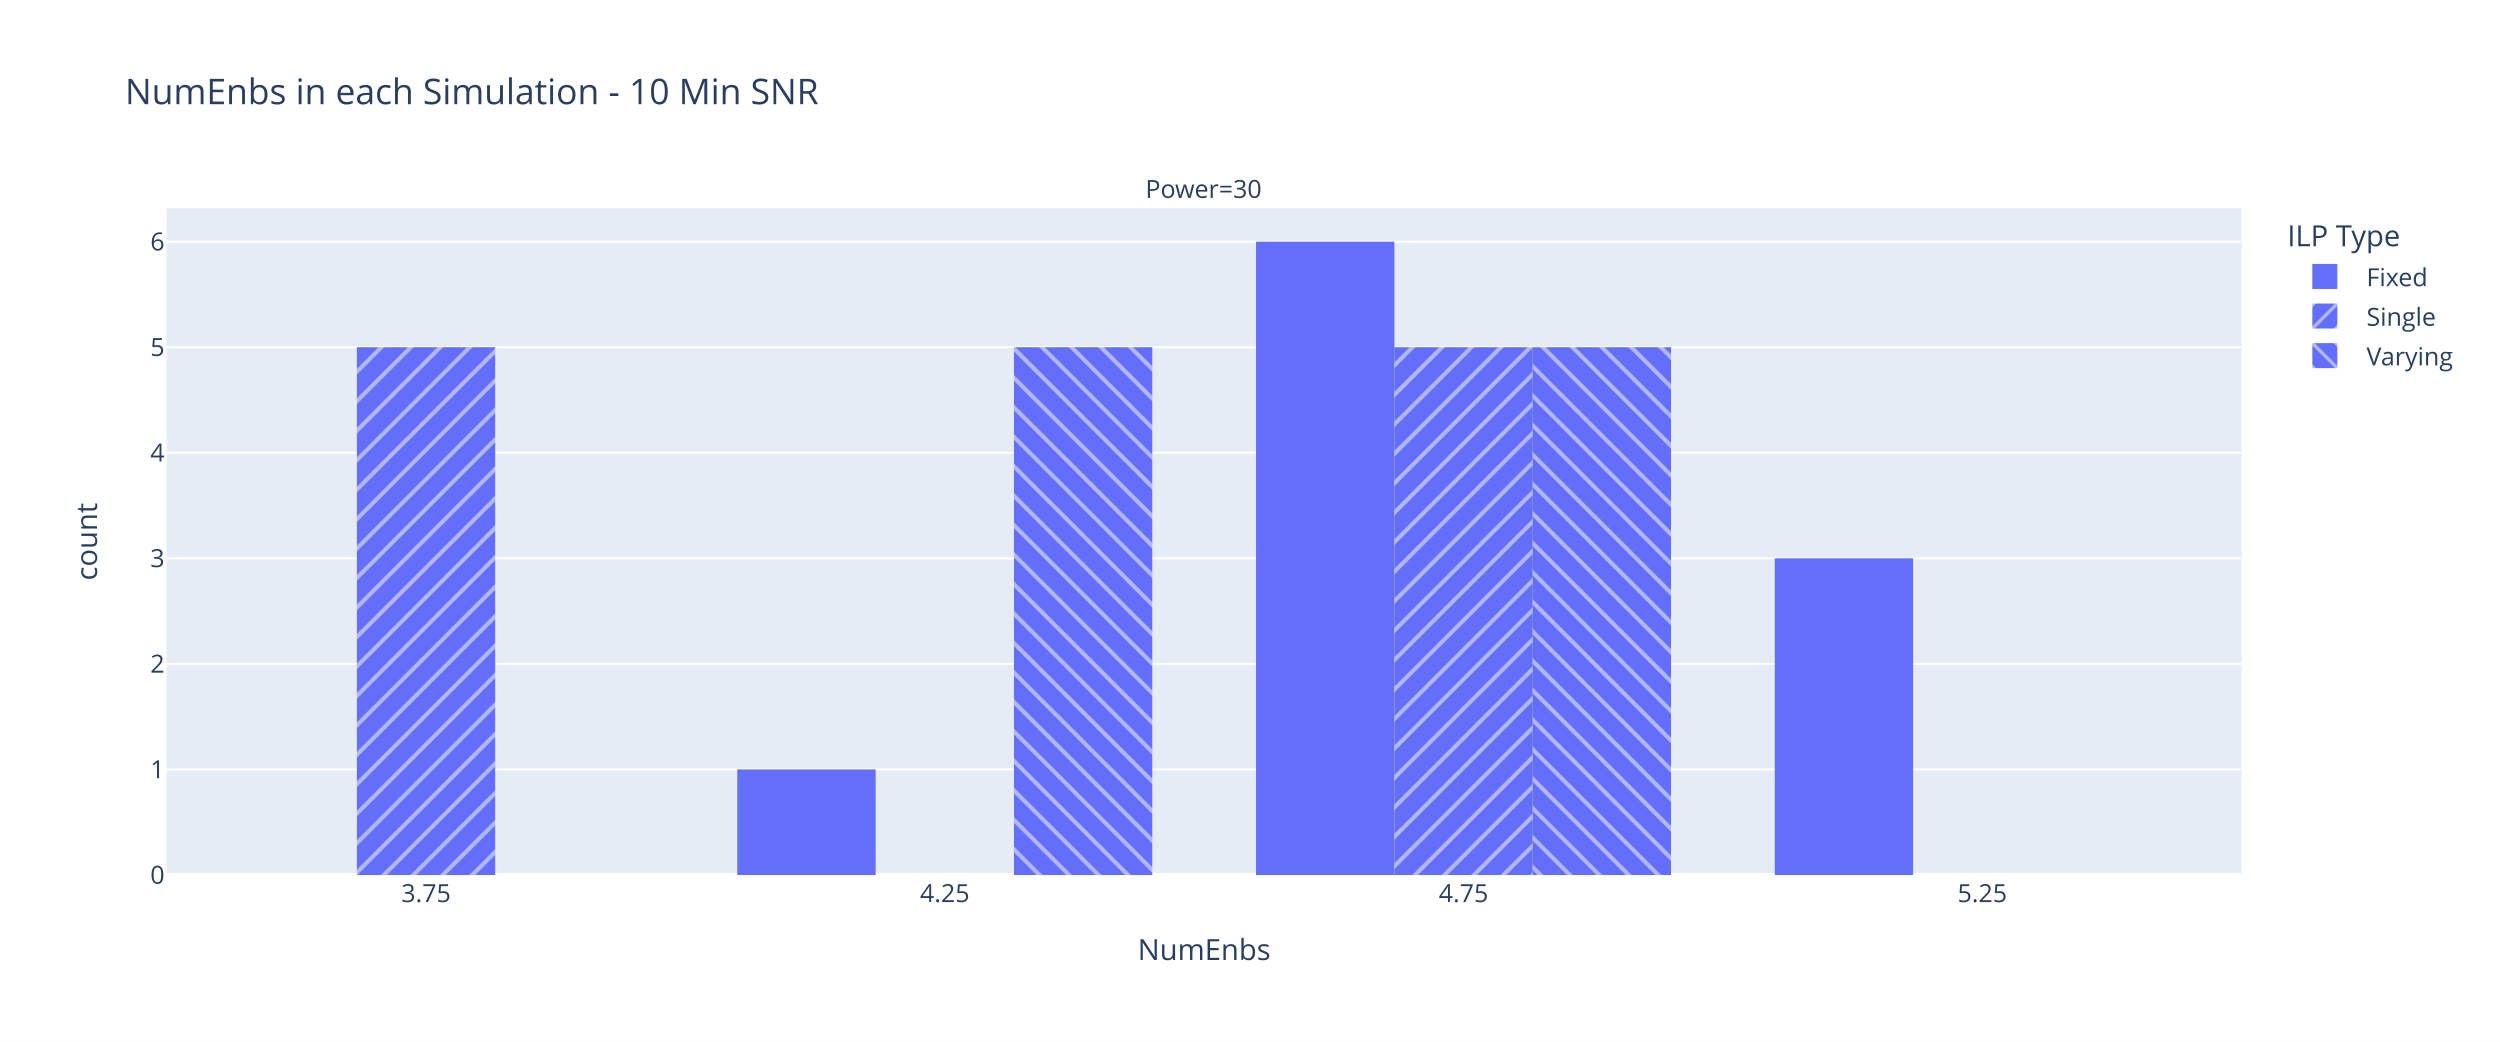
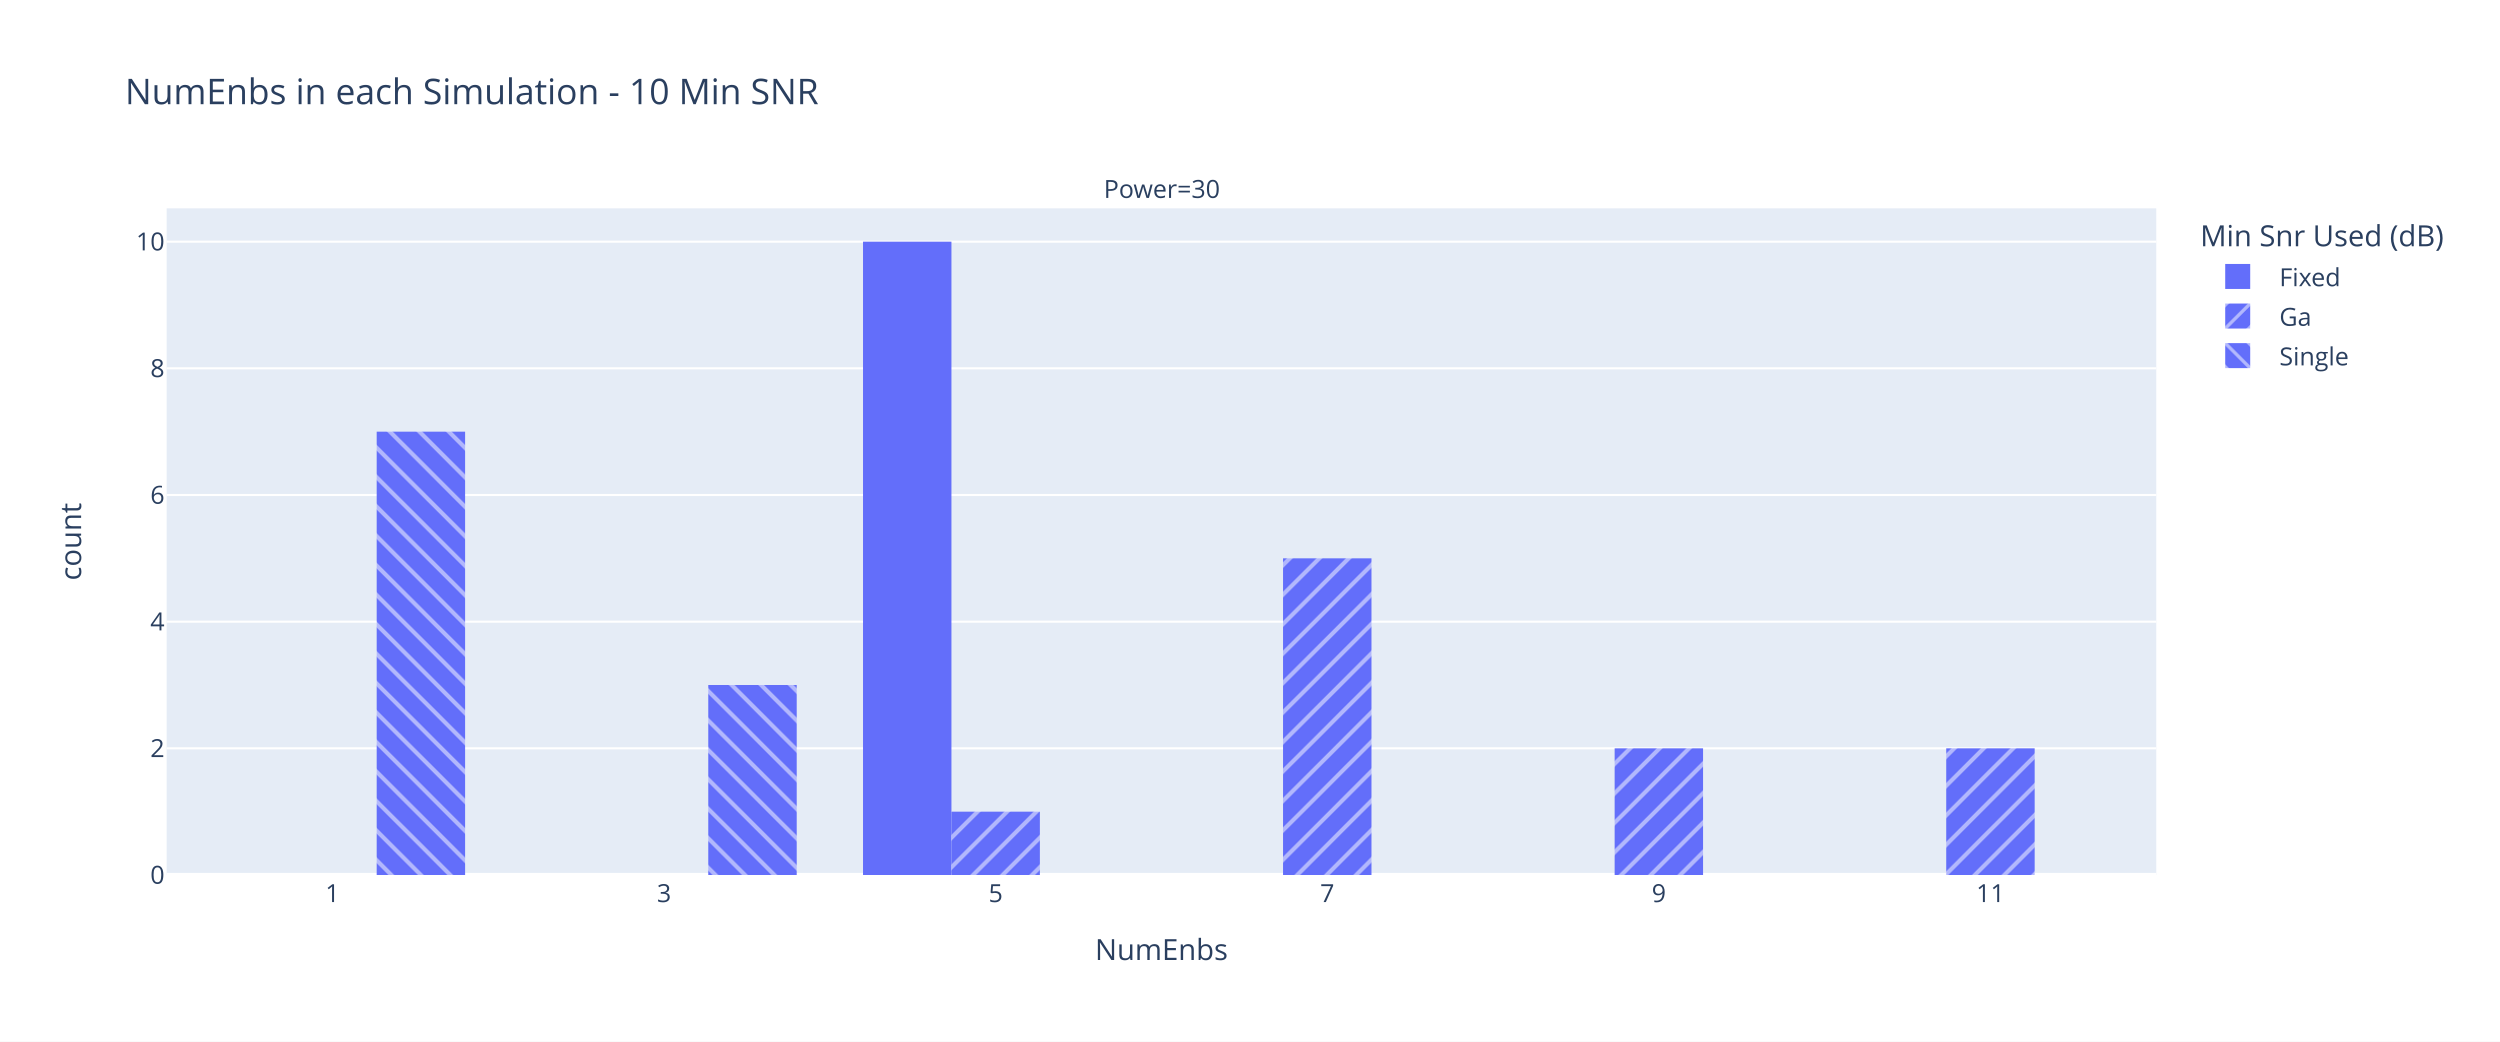
<svg xmlns="http://www.w3.org/2000/svg" class="main-svg" width="1200" height="500" style="" viewBox="0 0 1200 500">
  <rect x="0" y="0" width="1200" height="500" style="fill: rgb(255, 255, 255); fill-opacity: 1;" />
-   <defs id="defs-e0acee">
+   <defs id="defs-a4bce1">
    <g class="clips">
-       <clipPath id="clipe0aceexyplot" class="plotclip">
-         <rect width="996" height="320" />
-       </clipPath>
-       <clipPath class="axesclip" id="clipe0aceex">
-         <rect x="80" y="0" width="996" height="500" />
-       </clipPath>
-       <clipPath class="axesclip" id="clipe0aceey">
+       <clipPath id="clipa4bce1xyplot" class="plotclip">
+         <rect width="955" height="320" />
+       </clipPath>
+       <clipPath class="axesclip" id="clipa4bce1x">
+         <rect x="80" y="0" width="955" height="500" />
+       </clipPath>
+       <clipPath class="axesclip" id="clipa4bce1y">
        <rect x="0" y="100" width="1200" height="320" />
      </clipPath>
-       <clipPath class="axesclip" id="clipe0aceexy">
-         <rect x="80" y="100" width="996" height="320" />
+       <clipPath class="axesclip" id="clipa4bce1xy">
+         <rect x="80" y="100" width="955" height="320" />
      </clipPath>
    </g>
    <g class="gradients" />
    <g class="patterns">
-       <pattern id="pe0acee-legend-c05d95" width="14.142px" height="14.142px" patternUnits="userSpaceOnUse" patternTransform="scale(0.8)">
+       <pattern id="pa4bce1-legend-c9aeb6" width="14.142px" height="14.142px" patternUnits="userSpaceOnUse" patternTransform="scale(0.8)">
        <rect width="14.142px" height="14.142px" fill="#636efa" />
        <path d="M-3.536,3.536l7.071,-7.071M0,14.142L14.142,0M10.607,17.678l7.071,-7.071" opacity="0.5" stroke="#fff" stroke-width="2px" />
      </pattern>
-       <pattern id="pe0acee-legend-4a6c46" width="14.142px" height="14.142px" patternUnits="userSpaceOnUse" patternTransform="scale(0.8)">
+       <pattern id="pa4bce1-legend-e4960f" width="14.142px" height="14.142px" patternUnits="userSpaceOnUse" patternTransform="scale(0.8)">
        <rect width="14.142px" height="14.142px" fill="#636efa" />
        <path d="M10.607,-3.536l7.071,7.071M0,0L14.142,14.142M-3.536,10.607l7.071,7.071" opacity="0.5" stroke="#fff" stroke-width="2px" />
      </pattern>
-       <pattern id="pe0acee-c05d95" width="14.142px" height="14.142px" patternUnits="userSpaceOnUse" patternTransform="">
+       <pattern id="pa4bce1-c9aeb6" width="14.142px" height="14.142px" patternUnits="userSpaceOnUse" patternTransform="">
        <rect width="14.142px" height="14.142px" fill="#636efa" />
        <path d="M-3.536,3.536l7.071,-7.071M0,14.142L14.142,0M10.607,17.678l7.071,-7.071" opacity="0.5" stroke="#fff" stroke-width="2px" />
      </pattern>
-       <pattern id="pe0acee-4a6c46" width="14.142px" height="14.142px" patternUnits="userSpaceOnUse" patternTransform="">
+       <pattern id="pa4bce1-e4960f" width="14.142px" height="14.142px" patternUnits="userSpaceOnUse" patternTransform="">
        <rect width="14.142px" height="14.142px" fill="#636efa" />
        <path d="M10.607,-3.536l7.071,7.071M0,0L14.142,14.142M-3.536,10.607l7.071,7.071" opacity="0.5" stroke="#fff" stroke-width="2px" />
      </pattern>
    </g>
  </defs>
  <g class="bglayer">
-     <rect class="bg" x="80" y="100" width="996" height="320" style="fill: rgb(229, 236, 246); fill-opacity: 1; stroke-width: 0;" />
+     <rect class="bg" x="80" y="100" width="955" height="320" style="fill: rgb(229, 236, 246); fill-opacity: 1; stroke-width: 0;" />
  </g>
  <g class="layer-below">
    <g class="imagelayer" />
    <g class="shapelayer" />
  </g>
  <g class="cartesianlayer">
    <g class="subplot xy">
      <g class="layer-subplot">
        <g class="shapelayer" />
        <g class="imagelayer" />
      </g>
      <g class="minor-gridlayer">
        <g class="x" />
        <g class="y" />
      </g>
      <g class="gridlayer">
        <g class="x" />
        <g class="y">
-           <path class="ygrid crisp" transform="translate(0,369.33)" d="M80,0h996" style="stroke: rgb(255, 255, 255); stroke-opacity: 1; stroke-width: 1px;" />
-           <path class="ygrid crisp" transform="translate(0,318.67)" d="M80,0h996" style="stroke: rgb(255, 255, 255); stroke-opacity: 1; stroke-width: 1px;" />
-           <path class="ygrid crisp" transform="translate(0,268)" d="M80,0h996" style="stroke: rgb(255, 255, 255); stroke-opacity: 1; stroke-width: 1px;" />
-           <path class="ygrid crisp" transform="translate(0,217.33)" d="M80,0h996" style="stroke: rgb(255, 255, 255); stroke-opacity: 1; stroke-width: 1px;" />
-           <path class="ygrid crisp" transform="translate(0,166.67)" d="M80,0h996" style="stroke: rgb(255, 255, 255); stroke-opacity: 1; stroke-width: 1px;" />
-           <path class="ygrid crisp" transform="translate(0,116)" d="M80,0h996" style="stroke: rgb(255, 255, 255); stroke-opacity: 1; stroke-width: 1px;" />
+           <path class="ygrid crisp" transform="translate(0,359.2)" d="M80,0h955" style="stroke: rgb(255, 255, 255); stroke-opacity: 1; stroke-width: 1px;" />
+           <path class="ygrid crisp" transform="translate(0,298.4)" d="M80,0h955" style="stroke: rgb(255, 255, 255); stroke-opacity: 1; stroke-width: 1px;" />
+           <path class="ygrid crisp" transform="translate(0,237.6)" d="M80,0h955" style="stroke: rgb(255, 255, 255); stroke-opacity: 1; stroke-width: 1px;" />
+           <path class="ygrid crisp" transform="translate(0,176.8)" d="M80,0h955" style="stroke: rgb(255, 255, 255); stroke-opacity: 1; stroke-width: 1px;" />
+           <path class="ygrid crisp" transform="translate(0,116)" d="M80,0h955" style="stroke: rgb(255, 255, 255); stroke-opacity: 1; stroke-width: 1px;" />
        </g>
      </g>
      <g class="zerolinelayer">
-         <path class="yzl zl crisp" transform="translate(0,420)" d="M80,0h996" style="stroke: rgb(255, 255, 255); stroke-opacity: 1; stroke-width: 2px;" />
+         <path class="yzl zl crisp" transform="translate(0,420)" d="M80,0h955" style="stroke: rgb(255, 255, 255); stroke-opacity: 1; stroke-width: 2px;" />
      </g>
      <path class="xlines-below" />
      <path class="ylines-below" />
      <g class="overlines-below" />
      <g class="xaxislayer-below" />
      <g class="yaxislayer-below" />
      <g class="overaxes-below" />
-       <g class="plot" transform="translate(80,100)" clip-path="url(#clipe0aceexyplot)">
+       <g class="plot" transform="translate(80,100)" clip-path="url(#clipa4bce1xyplot)">
        <g class="barlayer mlayer">
          <g class="trace bars" style="opacity: 1;">
            <g class="points">
              <g class="point">
-                 <path d="M273.9,320V269.33H340.3V320Z" style="vector-effect: non-scaling-stroke; opacity: 1; stroke-width: 0px; fill: rgb(99, 110, 250); fill-opacity: 1;" />
-               </g>
-               <g class="point">
-                 <path d="M522.9,320V16H589.3V320Z" style="vector-effect: non-scaling-stroke; opacity: 1; stroke-width: 0px; fill: rgb(99, 110, 250); fill-opacity: 1;" />
-               </g>
-               <g class="point">
-                 <path d="M771.9,320V168H838.3V320Z" style="vector-effect: non-scaling-stroke; opacity: 1; stroke-width: 0px; fill: rgb(99, 110, 250); fill-opacity: 1;" />
+                 <path d="M334.25,320V16H376.69V320Z" style="vector-effect: non-scaling-stroke; opacity: 1; stroke-width: 0px; fill: rgb(99, 110, 250); fill-opacity: 1;" />
              </g>
            </g>
          </g>
          <g class="trace bars" style="opacity: 1;">
            <g class="points">
              <g class="point">
-                 <path d="M91.3,320V66.67H157.7V320Z" class="pattern_filled" style="vector-effect: non-scaling-stroke; opacity: 1; stroke-width: 0px; fill: url('#pe0acee-c05d95');" />
-               </g>
-               <g class="point">
-                 <path d="M0,0Z" class="pattern_filled" style="vector-effect: non-scaling-stroke; opacity: 1; stroke-width: 0px; fill: url('#pe0acee-c05d95');" />
-               </g>
-               <g class="point">
-                 <path d="M589.3,320V66.67H655.7V320Z" class="pattern_filled" style="vector-effect: non-scaling-stroke; opacity: 1; stroke-width: 0px; fill: url('#pe0acee-c05d95');" />
+                 <path d="M376.69,320V289.6H419.14V320Z" class="pattern_filled" style="vector-effect: non-scaling-stroke; opacity: 1; stroke-width: 0px; fill: url('#pa4bce1-c9aeb6');" />
+               </g>
+               <g class="point">
+                 <path d="M535.86,320V168H578.31V320Z" class="pattern_filled" style="vector-effect: non-scaling-stroke; opacity: 1; stroke-width: 0px; fill: url('#pa4bce1-c9aeb6');" />
+               </g>
+               <g class="point">
+                 <path d="M695.03,320V259.2H737.47V320Z" class="pattern_filled" style="vector-effect: non-scaling-stroke; opacity: 1; stroke-width: 0px; fill: url('#pa4bce1-c9aeb6');" />
+               </g>
+               <g class="point">
+                 <path d="M854.19,320V259.2H896.64V320Z" class="pattern_filled" style="vector-effect: non-scaling-stroke; opacity: 1; stroke-width: 0px; fill: url('#pa4bce1-c9aeb6');" />
              </g>
            </g>
          </g>
          <g class="trace bars" style="opacity: 1;">
            <g class="points">
              <g class="point">
-                 <path d="M406.7,320V66.67H473.1V320Z" class="pattern_filled" style="vector-effect: non-scaling-stroke; opacity: 1; stroke-width: 0px; fill: url('#pe0acee-4a6c46');" />
-               </g>
-               <g class="point">
-                 <path d="M655.7,320V66.67H722.1V320Z" class="pattern_filled" style="vector-effect: non-scaling-stroke; opacity: 1; stroke-width: 0px; fill: url('#pe0acee-4a6c46');" />
+                 <path d="M100.81,320V107.2H143.25V320Z" class="pattern_filled" style="vector-effect: non-scaling-stroke; opacity: 1; stroke-width: 0px; fill: url('#pa4bce1-e4960f');" />
+               </g>
+               <g class="point">
+                 <path d="M259.97,320V228.8H302.42V320Z" class="pattern_filled" style="vector-effect: non-scaling-stroke; opacity: 1; stroke-width: 0px; fill: url('#pa4bce1-e4960f');" />
              </g>
            </g>
          </g>
        </g>
      </g>
      <g class="overplot" />
      <path class="xlines-above crisp" d="M0,0" style="fill: none;" />
      <path class="ylines-above crisp" d="M0,0" style="fill: none;" />
      <g class="overlines-above" />
      <g class="xaxislayer-above">
        <g class="xtick">
-           <text text-anchor="middle" x="0" y="433" transform="translate(204.5,0)" style="font-family: 'Open Sans', verdana, arial, sans-serif; font-size: 12px; fill: rgb(42, 63, 95); fill-opacity: 1; white-space: pre; opacity: 1;">3.75</text>
-         </g>
-         <g class="xtick">
-           <text text-anchor="middle" x="0" y="433" style="font-family: 'Open Sans', verdana, arial, sans-serif; font-size: 12px; fill: rgb(42, 63, 95); fill-opacity: 1; white-space: pre; opacity: 1;" transform="translate(453.5,0)">4.25</text>
-         </g>
-         <g class="xtick">
-           <text text-anchor="middle" x="0" y="433" style="font-family: 'Open Sans', verdana, arial, sans-serif; font-size: 12px; fill: rgb(42, 63, 95); fill-opacity: 1; white-space: pre; opacity: 1;" transform="translate(702.5,0)">4.75</text>
-         </g>
-         <g class="xtick">
-           <text text-anchor="middle" x="0" y="433" style="font-family: 'Open Sans', verdana, arial, sans-serif; font-size: 12px; fill: rgb(42, 63, 95); fill-opacity: 1; white-space: pre; opacity: 1;" transform="translate(951.5,0)">5.25</text>
+           <text text-anchor="middle" x="0" y="433" transform="translate(159.58,0)" style="font-family: 'Open Sans', verdana, arial, sans-serif; font-size: 12px; fill: rgb(42, 63, 95); fill-opacity: 1; white-space: pre; opacity: 1;">1</text>
+         </g>
+         <g class="xtick">
+           <text text-anchor="middle" x="0" y="433" style="font-family: 'Open Sans', verdana, arial, sans-serif; font-size: 12px; fill: rgb(42, 63, 95); fill-opacity: 1; white-space: pre; opacity: 1;" transform="translate(318.75,0)">3</text>
+         </g>
+         <g class="xtick">
+           <text text-anchor="middle" x="0" y="433" style="font-family: 'Open Sans', verdana, arial, sans-serif; font-size: 12px; fill: rgb(42, 63, 95); fill-opacity: 1; white-space: pre; opacity: 1;" transform="translate(477.92,0)">5</text>
+         </g>
+         <g class="xtick">
+           <text text-anchor="middle" x="0" y="433" style="font-family: 'Open Sans', verdana, arial, sans-serif; font-size: 12px; fill: rgb(42, 63, 95); fill-opacity: 1; white-space: pre; opacity: 1;" transform="translate(637.08,0)">7</text>
+         </g>
+         <g class="xtick">
+           <text text-anchor="middle" x="0" y="433" style="font-family: 'Open Sans', verdana, arial, sans-serif; font-size: 12px; fill: rgb(42, 63, 95); fill-opacity: 1; white-space: pre; opacity: 1;" transform="translate(796.25,0)">9</text>
+         </g>
+         <g class="xtick">
+           <text text-anchor="middle" x="0" y="433" style="font-family: 'Open Sans', verdana, arial, sans-serif; font-size: 12px; fill: rgb(42, 63, 95); fill-opacity: 1; white-space: pre; opacity: 1;" transform="translate(955.42,0)">11</text>
        </g>
      </g>
      <g class="yaxislayer-above">
        <g class="ytick">
          <text text-anchor="end" x="79" y="4.2" transform="translate(0,420)" style="font-family: 'Open Sans', verdana, arial, sans-serif; font-size: 12px; fill: rgb(42, 63, 95); fill-opacity: 1; white-space: pre; opacity: 1;">0</text>
        </g>
        <g class="ytick">
-           <text text-anchor="end" x="79" y="4.2" style="font-family: 'Open Sans', verdana, arial, sans-serif; font-size: 12px; fill: rgb(42, 63, 95); fill-opacity: 1; white-space: pre; opacity: 1;" transform="translate(0,369.33)">1</text>
-         </g>
-         <g class="ytick">
-           <text text-anchor="end" x="79" y="4.2" style="font-family: 'Open Sans', verdana, arial, sans-serif; font-size: 12px; fill: rgb(42, 63, 95); fill-opacity: 1; white-space: pre; opacity: 1;" transform="translate(0,318.67)">2</text>
-         </g>
-         <g class="ytick">
-           <text text-anchor="end" x="79" y="4.2" style="font-family: 'Open Sans', verdana, arial, sans-serif; font-size: 12px; fill: rgb(42, 63, 95); fill-opacity: 1; white-space: pre; opacity: 1;" transform="translate(0,268)">3</text>
-         </g>
-         <g class="ytick">
-           <text text-anchor="end" x="79" y="4.2" style="font-family: 'Open Sans', verdana, arial, sans-serif; font-size: 12px; fill: rgb(42, 63, 95); fill-opacity: 1; white-space: pre; opacity: 1;" transform="translate(0,217.33)">4</text>
-         </g>
-         <g class="ytick">
-           <text text-anchor="end" x="79" y="4.2" style="font-family: 'Open Sans', verdana, arial, sans-serif; font-size: 12px; fill: rgb(42, 63, 95); fill-opacity: 1; white-space: pre; opacity: 1;" transform="translate(0,166.67)">5</text>
-         </g>
-         <g class="ytick">
-           <text text-anchor="end" x="79" y="4.2" style="font-family: 'Open Sans', verdana, arial, sans-serif; font-size: 12px; fill: rgb(42, 63, 95); fill-opacity: 1; white-space: pre; opacity: 1;" transform="translate(0,116)">6</text>
+           <text text-anchor="end" x="79" y="4.2" style="font-family: 'Open Sans', verdana, arial, sans-serif; font-size: 12px; fill: rgb(42, 63, 95); fill-opacity: 1; white-space: pre; opacity: 1;" transform="translate(0,359.2)">2</text>
+         </g>
+         <g class="ytick">
+           <text text-anchor="end" x="79" y="4.2" style="font-family: 'Open Sans', verdana, arial, sans-serif; font-size: 12px; fill: rgb(42, 63, 95); fill-opacity: 1; white-space: pre; opacity: 1;" transform="translate(0,298.4)">4</text>
+         </g>
+         <g class="ytick">
+           <text text-anchor="end" x="79" y="4.2" style="font-family: 'Open Sans', verdana, arial, sans-serif; font-size: 12px; fill: rgb(42, 63, 95); fill-opacity: 1; white-space: pre; opacity: 1;" transform="translate(0,237.6)">6</text>
+         </g>
+         <g class="ytick">
+           <text text-anchor="end" x="79" y="4.2" style="font-family: 'Open Sans', verdana, arial, sans-serif; font-size: 12px; fill: rgb(42, 63, 95); fill-opacity: 1; white-space: pre; opacity: 1;" transform="translate(0,176.8)">8</text>
+         </g>
+         <g class="ytick">
+           <text text-anchor="end" x="79" y="4.2" style="font-family: 'Open Sans', verdana, arial, sans-serif; font-size: 12px; fill: rgb(42, 63, 95); fill-opacity: 1; white-space: pre; opacity: 1;" transform="translate(0,116)">10</text>
        </g>
      </g>
      <g class="overaxes-above" />
    </g>
  </g>
  <g class="polarlayer" />
  <g class="smithlayer" />
  <g class="ternarylayer" />
  <g class="geolayer" />
  <g class="funnelarealayer" />
  <g class="pielayer" />
  <g class="iciclelayer" />
  <g class="treemaplayer" />
  <g class="sunburstlayer" />
  <g class="glimages" />
-   <defs id="topdefs-e0acee">
+   <defs id="topdefs-a4bce1">
    <g class="clips" />
-     <clipPath id="legende0acee">
-       <rect width="92" height="86" x="0" y="0" />
+     <clipPath id="legenda4bce1">
+       <rect width="134" height="86" x="0" y="0" />
    </clipPath>
  </defs>
  <g class="layer-above">
    <g class="imagelayer" />
    <g class="shapelayer" />
  </g>
  <g class="infolayer">
-     <g class="legend" pointer-events="all" transform="translate(1095.92,100)">
-       <rect class="bg" shape-rendering="crispEdges" width="92" height="86" x="0" y="0" style="stroke: rgb(68, 68, 68); stroke-opacity: 1; fill: rgb(255, 255, 255); fill-opacity: 1; stroke-width: 0px;" />
-       <g class="scrollbox" transform="" clip-path="url(#legende0acee)">
-         <text class="legendtitletext" text-anchor="start" x="2" y="18.2" style="font-family: 'Open Sans', verdana, arial, sans-serif; font-size: 14px; fill: rgb(42, 63, 95); fill-opacity: 1; white-space: pre;">ILP Type</text>
+     <g class="legend" pointer-events="all" transform="translate(1054.1,100)">
+       <rect class="bg" shape-rendering="crispEdges" style="stroke: rgb(68, 68, 68); stroke-opacity: 1; fill: rgb(255, 255, 255); fill-opacity: 1; stroke-width: 0px;" width="134" height="86" x="0" y="0" />
+       <g class="scrollbox" transform="" clip-path="url(#legenda4bce1)">
+         <text class="legendtitletext" text-anchor="start" x="2" y="18.2" style="font-family: 'Open Sans', verdana, arial, sans-serif; font-size: 14px; fill: rgb(42, 63, 95); fill-opacity: 1; white-space: pre;">Min Snr Used (dB)</text>
        <g class="groups" transform="">
          <g class="traces" transform="translate(0,32.7)" style="opacity: 1;">
            <text class="legendtext" text-anchor="start" x="40" y="4.68" style="font-family: 'Open Sans', verdana, arial, sans-serif; font-size: 12px; fill: rgb(42, 63, 95); fill-opacity: 1; white-space: pre;">Fixed</text>
            <g class="layers" style="opacity: 1;">
              <g class="legendfill" />
              <g class="legendlines" />
              <g class="legendsymbols">
                <g class="legendpoints">
                  <path class="legendundefined" d="M6,6H-6V-6H6Z" transform="translate(20,0)" style="stroke-width: 0px; fill: rgb(99, 110, 250); fill-opacity: 1;" />
                </g>
              </g>
            </g>
-             <rect class="legendtoggle" x="0" y="-9.5" width="86.422" height="19" style="fill: rgb(0, 0, 0); fill-opacity: 0;" />
+             <rect class="legendtoggle" x="0" y="-9.5" width="77.016" height="19" style="fill: rgb(0, 0, 0); fill-opacity: 0;" />
          </g>
        </g>
        <g class="groups" transform="">
          <g class="traces" transform="translate(0,51.7)" style="opacity: 1;">
+             <text class="legendtext" text-anchor="start" x="40" y="4.68" style="font-family: 'Open Sans', verdana, arial, sans-serif; font-size: 12px; fill: rgb(42, 63, 95); fill-opacity: 1; white-space: pre;">Ga</text>
+             <g class="layers" style="opacity: 1;">
+               <g class="legendfill" />
+               <g class="legendlines" />
+               <g class="legendsymbols">
+                 <g class="legendpoints">
+                   <path class="legendundefined pattern_filled" d="M6,6H-6V-6H6Z" transform="translate(20,0)" style="stroke-width: 0px; fill: url('#pa4bce1-legend-c9aeb6');" />
+                 </g>
+               </g>
+             </g>
+             <rect class="legendtoggle" x="0" y="-9.5" width="77.016" height="19" style="fill: rgb(0, 0, 0); fill-opacity: 0;" />
+           </g>
+         </g>
+         <g class="groups" transform="">
+           <g class="traces" transform="translate(0,70.7)" style="opacity: 1;">
            <text class="legendtext" text-anchor="start" x="40" y="4.68" style="font-family: 'Open Sans', verdana, arial, sans-serif; font-size: 12px; fill: rgb(42, 63, 95); fill-opacity: 1; white-space: pre;">Single</text>
            <g class="layers" style="opacity: 1;">
              <g class="legendfill" />
              <g class="legendlines" />
              <g class="legendsymbols">
                <g class="legendpoints">
-                   <path class="legendundefined pattern_filled" d="M6,6H-6V-6H6Z" transform="translate(20,0)" style="stroke-width: 0px; fill: url('#pe0acee-legend-c05d95');" />
+                   <path class="legendundefined pattern_filled" d="M6,6H-6V-6H6Z" transform="translate(20,0)" style="stroke-width: 0px; fill: url('#pa4bce1-legend-e4960f');" />
                </g>
              </g>
            </g>
-             <rect class="legendtoggle" x="0" y="-9.5" width="86.422" height="19" style="fill: rgb(0, 0, 0); fill-opacity: 0;" />
-           </g>
-         </g>
-         <g class="groups" transform="">
-           <g class="traces" transform="translate(0,70.7)" style="opacity: 1;">
-             <text class="legendtext" text-anchor="start" x="40" y="4.68" style="font-family: 'Open Sans', verdana, arial, sans-serif; font-size: 12px; fill: rgb(42, 63, 95); fill-opacity: 1; white-space: pre;">Varying</text>
-             <g class="layers" style="opacity: 1;">
-               <g class="legendfill" />
-               <g class="legendlines" />
-               <g class="legendsymbols">
-                 <g class="legendpoints">
-                   <path class="legendundefined pattern_filled" d="M6,6H-6V-6H6Z" transform="translate(20,0)" style="stroke-width: 0px; fill: url('#pe0acee-legend-4a6c46');" />
-                 </g>
-               </g>
-             </g>
-             <rect class="legendtoggle" x="0" y="-9.5" width="86.422" height="19" style="fill: rgb(0, 0, 0); fill-opacity: 0;" />
-           </g>
-         </g>
-       </g>
-       <rect class="scrollbar" rx="20" ry="3" width="0" height="0" x="0" y="0" style="fill: rgb(128, 139, 164); fill-opacity: 1;" />
+             <rect class="legendtoggle" x="0" y="-9.5" width="77.016" height="19" style="fill: rgb(0, 0, 0); fill-opacity: 0;" />
+           </g>
+         </g>
+       </g>
+       <rect class="scrollbar" rx="20" ry="3" width="0" height="0" style="fill: rgb(128, 139, 164); fill-opacity: 1;" x="0" y="0" />
    </g>
    <g class="g-gtitle">
      <text class="gtitle" x="60" y="50" text-anchor="start" dy="0em" style="font-family: 'Open Sans', verdana, arial, sans-serif; font-size: 17px; fill: rgb(42, 63, 95); opacity: 1; font-weight: normal; white-space: pre;">NumEnbs in each Simulation - 10 Min SNR</text>
    </g>
    <g class="g-xtitle">
-       <text class="xtitle" x="578" y="460.8" text-anchor="middle" style="font-family: 'Open Sans', verdana, arial, sans-serif; font-size: 14px; fill: rgb(42, 63, 95); opacity: 1; font-weight: normal; white-space: pre;">NumEnbs</text>
+       <text class="xtitle" x="557.5" y="460.8" text-anchor="middle" style="font-family: 'Open Sans', verdana, arial, sans-serif; font-size: 14px; fill: rgb(42, 63, 95); opacity: 1; font-weight: normal; white-space: pre;">NumEnbs</text>
    </g>
    <g class="g-ytitle">
-       <text class="ytitle" transform="rotate(-90,46.55938,260)" x="46.559" y="260" text-anchor="middle" style="font-family: 'Open Sans', verdana, arial, sans-serif; font-size: 14px; fill: rgb(42, 63, 95); opacity: 1; font-weight: normal; white-space: pre;">count</text>
+       <text class="ytitle" transform="rotate(-90,38.93438,260)" x="38.934" y="260" text-anchor="middle" style="font-family: 'Open Sans', verdana, arial, sans-serif; font-size: 14px; fill: rgb(42, 63, 95); opacity: 1; font-weight: normal; white-space: pre;">count</text>
    </g>
    <g class="annotation" data-index="0" style="opacity: 1;">
-       <g class="annotation-text-g" transform="rotate(0,578,90.5)">
-         <g class="cursor-pointer" transform="translate(545,81)">
+       <g class="annotation-text-g" transform="rotate(0,557.5,90.5)">
+         <g class="cursor-pointer" transform="translate(525,81)">
          <rect class="bg" x="0.5" y="0.5" width="65" height="18" style="stroke-width: 1px; stroke: rgb(0, 0, 0); stroke-opacity: 0; fill: rgb(0, 0, 0); fill-opacity: 0;" />
          <text class="annotation-text" text-anchor="middle" x="32.703" y="14" style="font-family: 'Open Sans', verdana, arial, sans-serif; font-size: 12px; fill: rgb(42, 63, 95); fill-opacity: 1; white-space: pre;">Power=30</text>
        </g>
      </g>
    </g>
  </g>
</svg>
